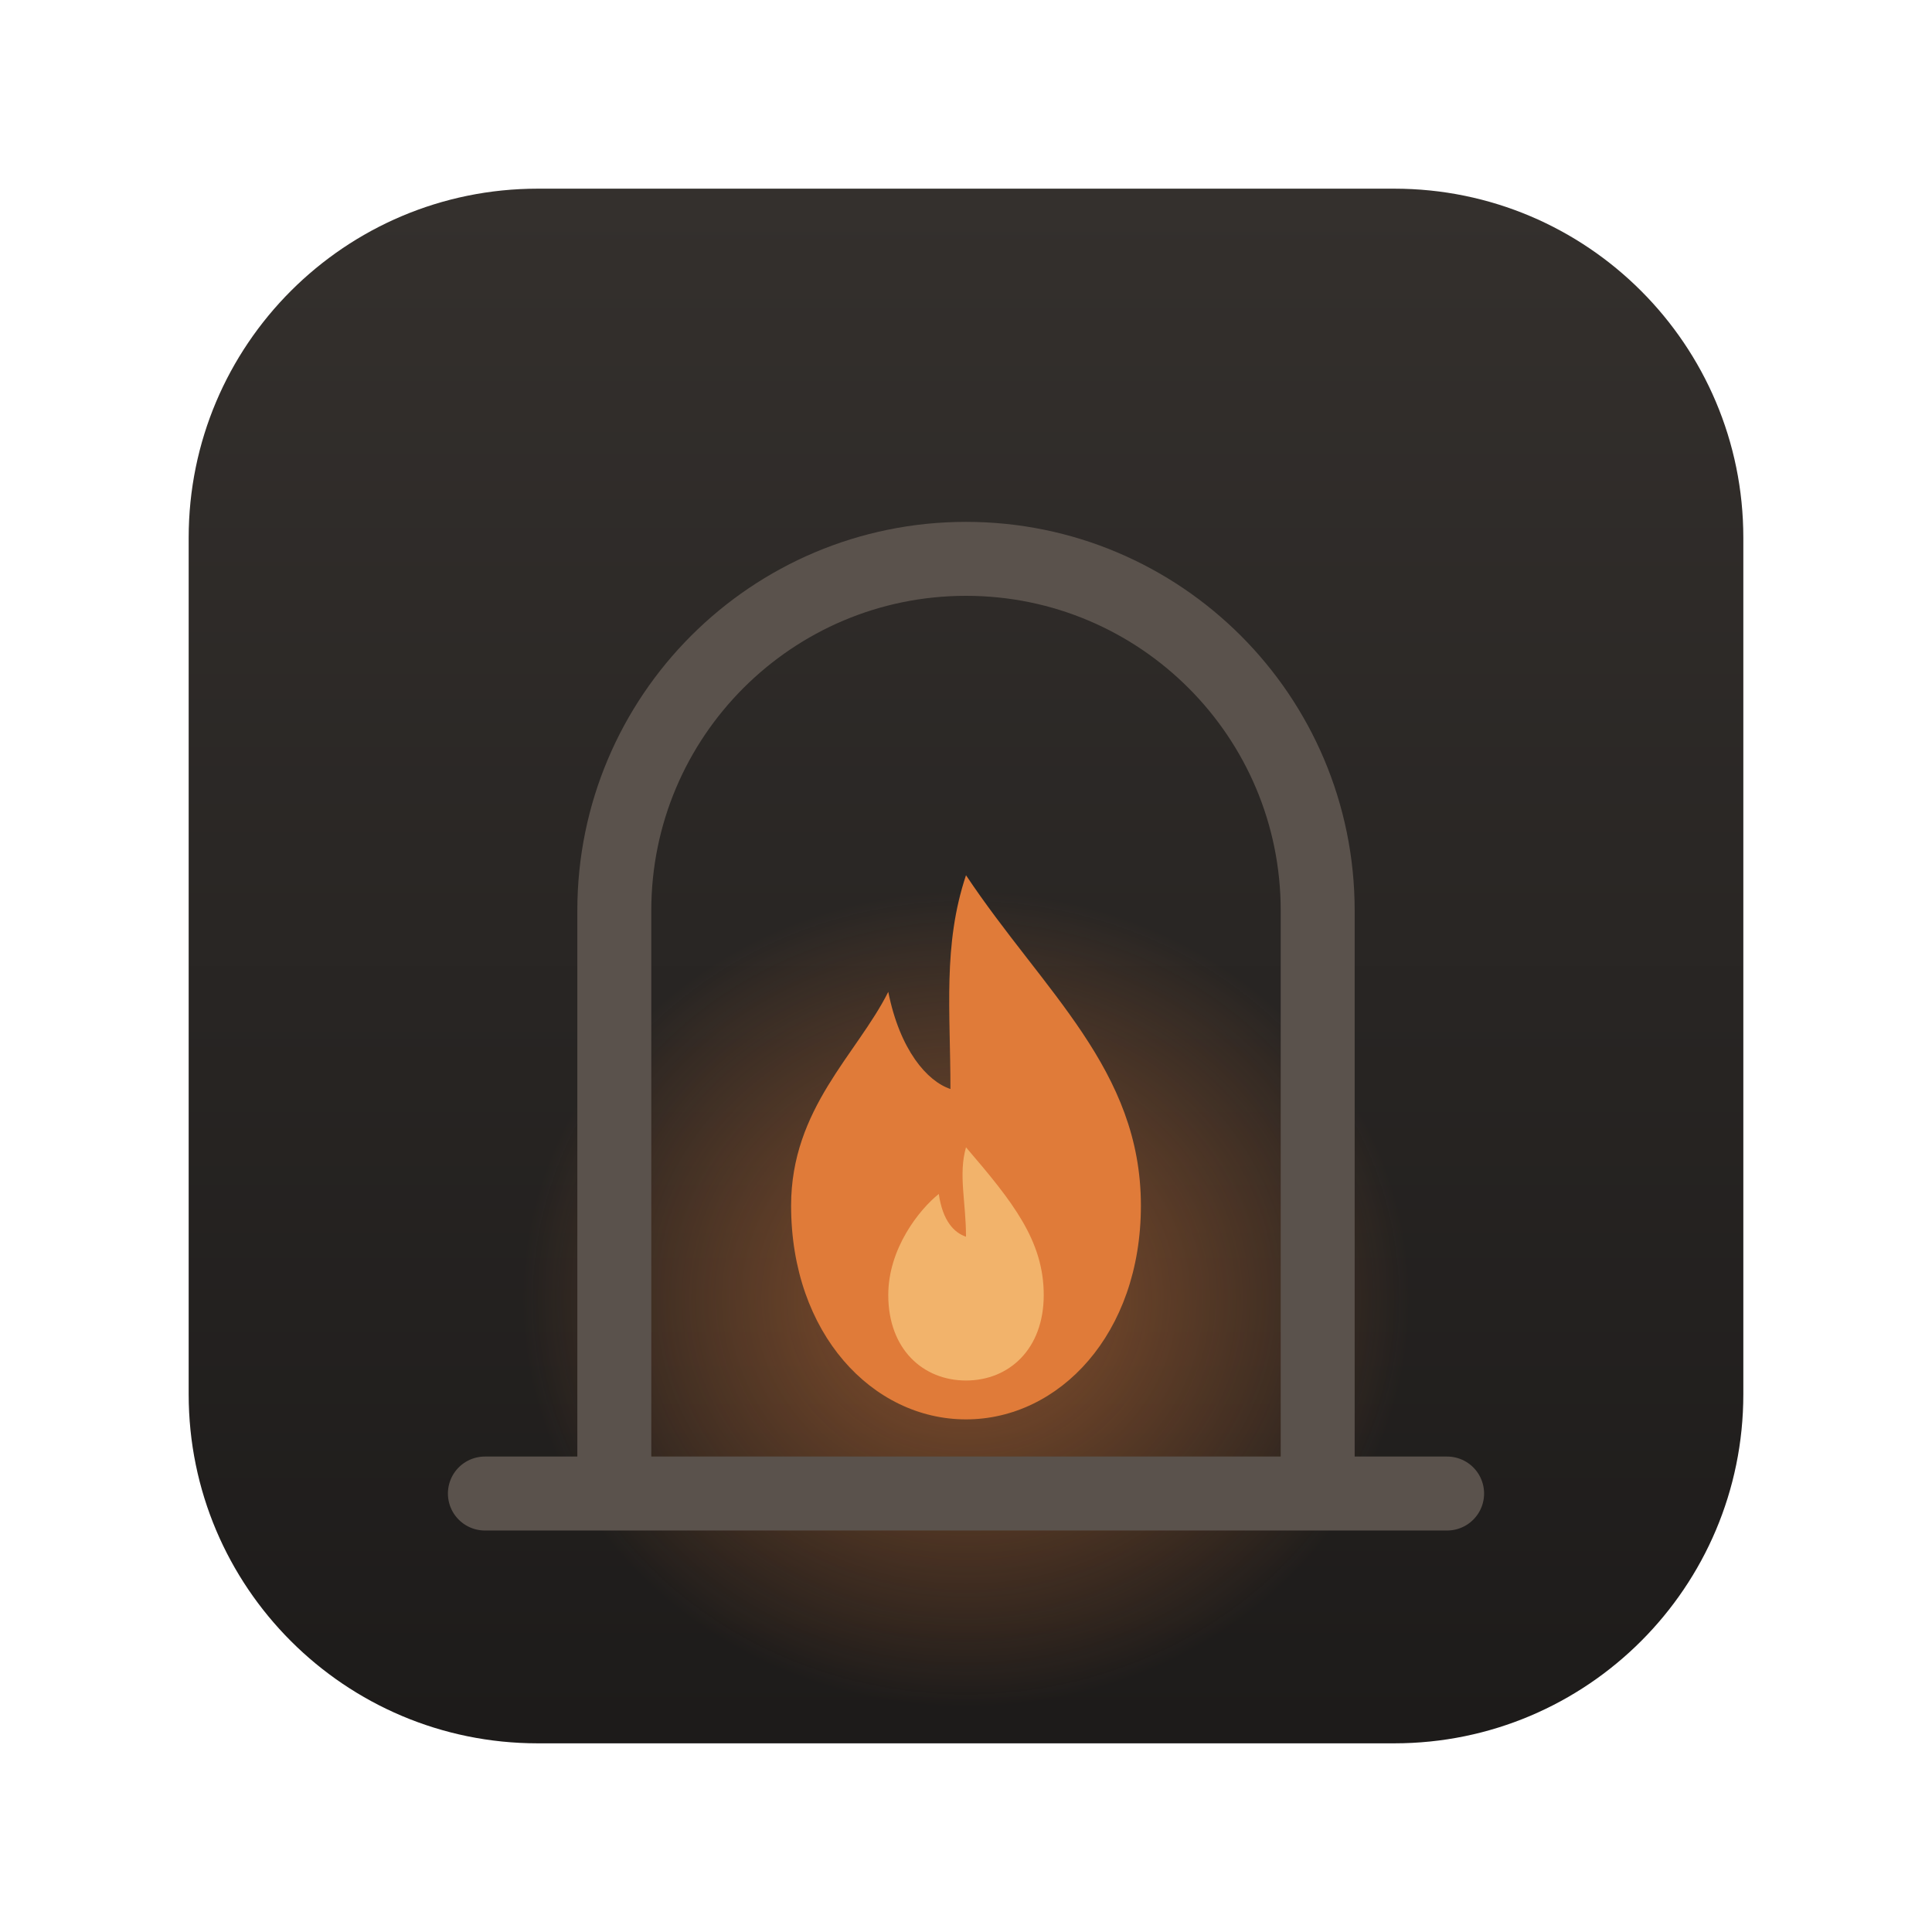
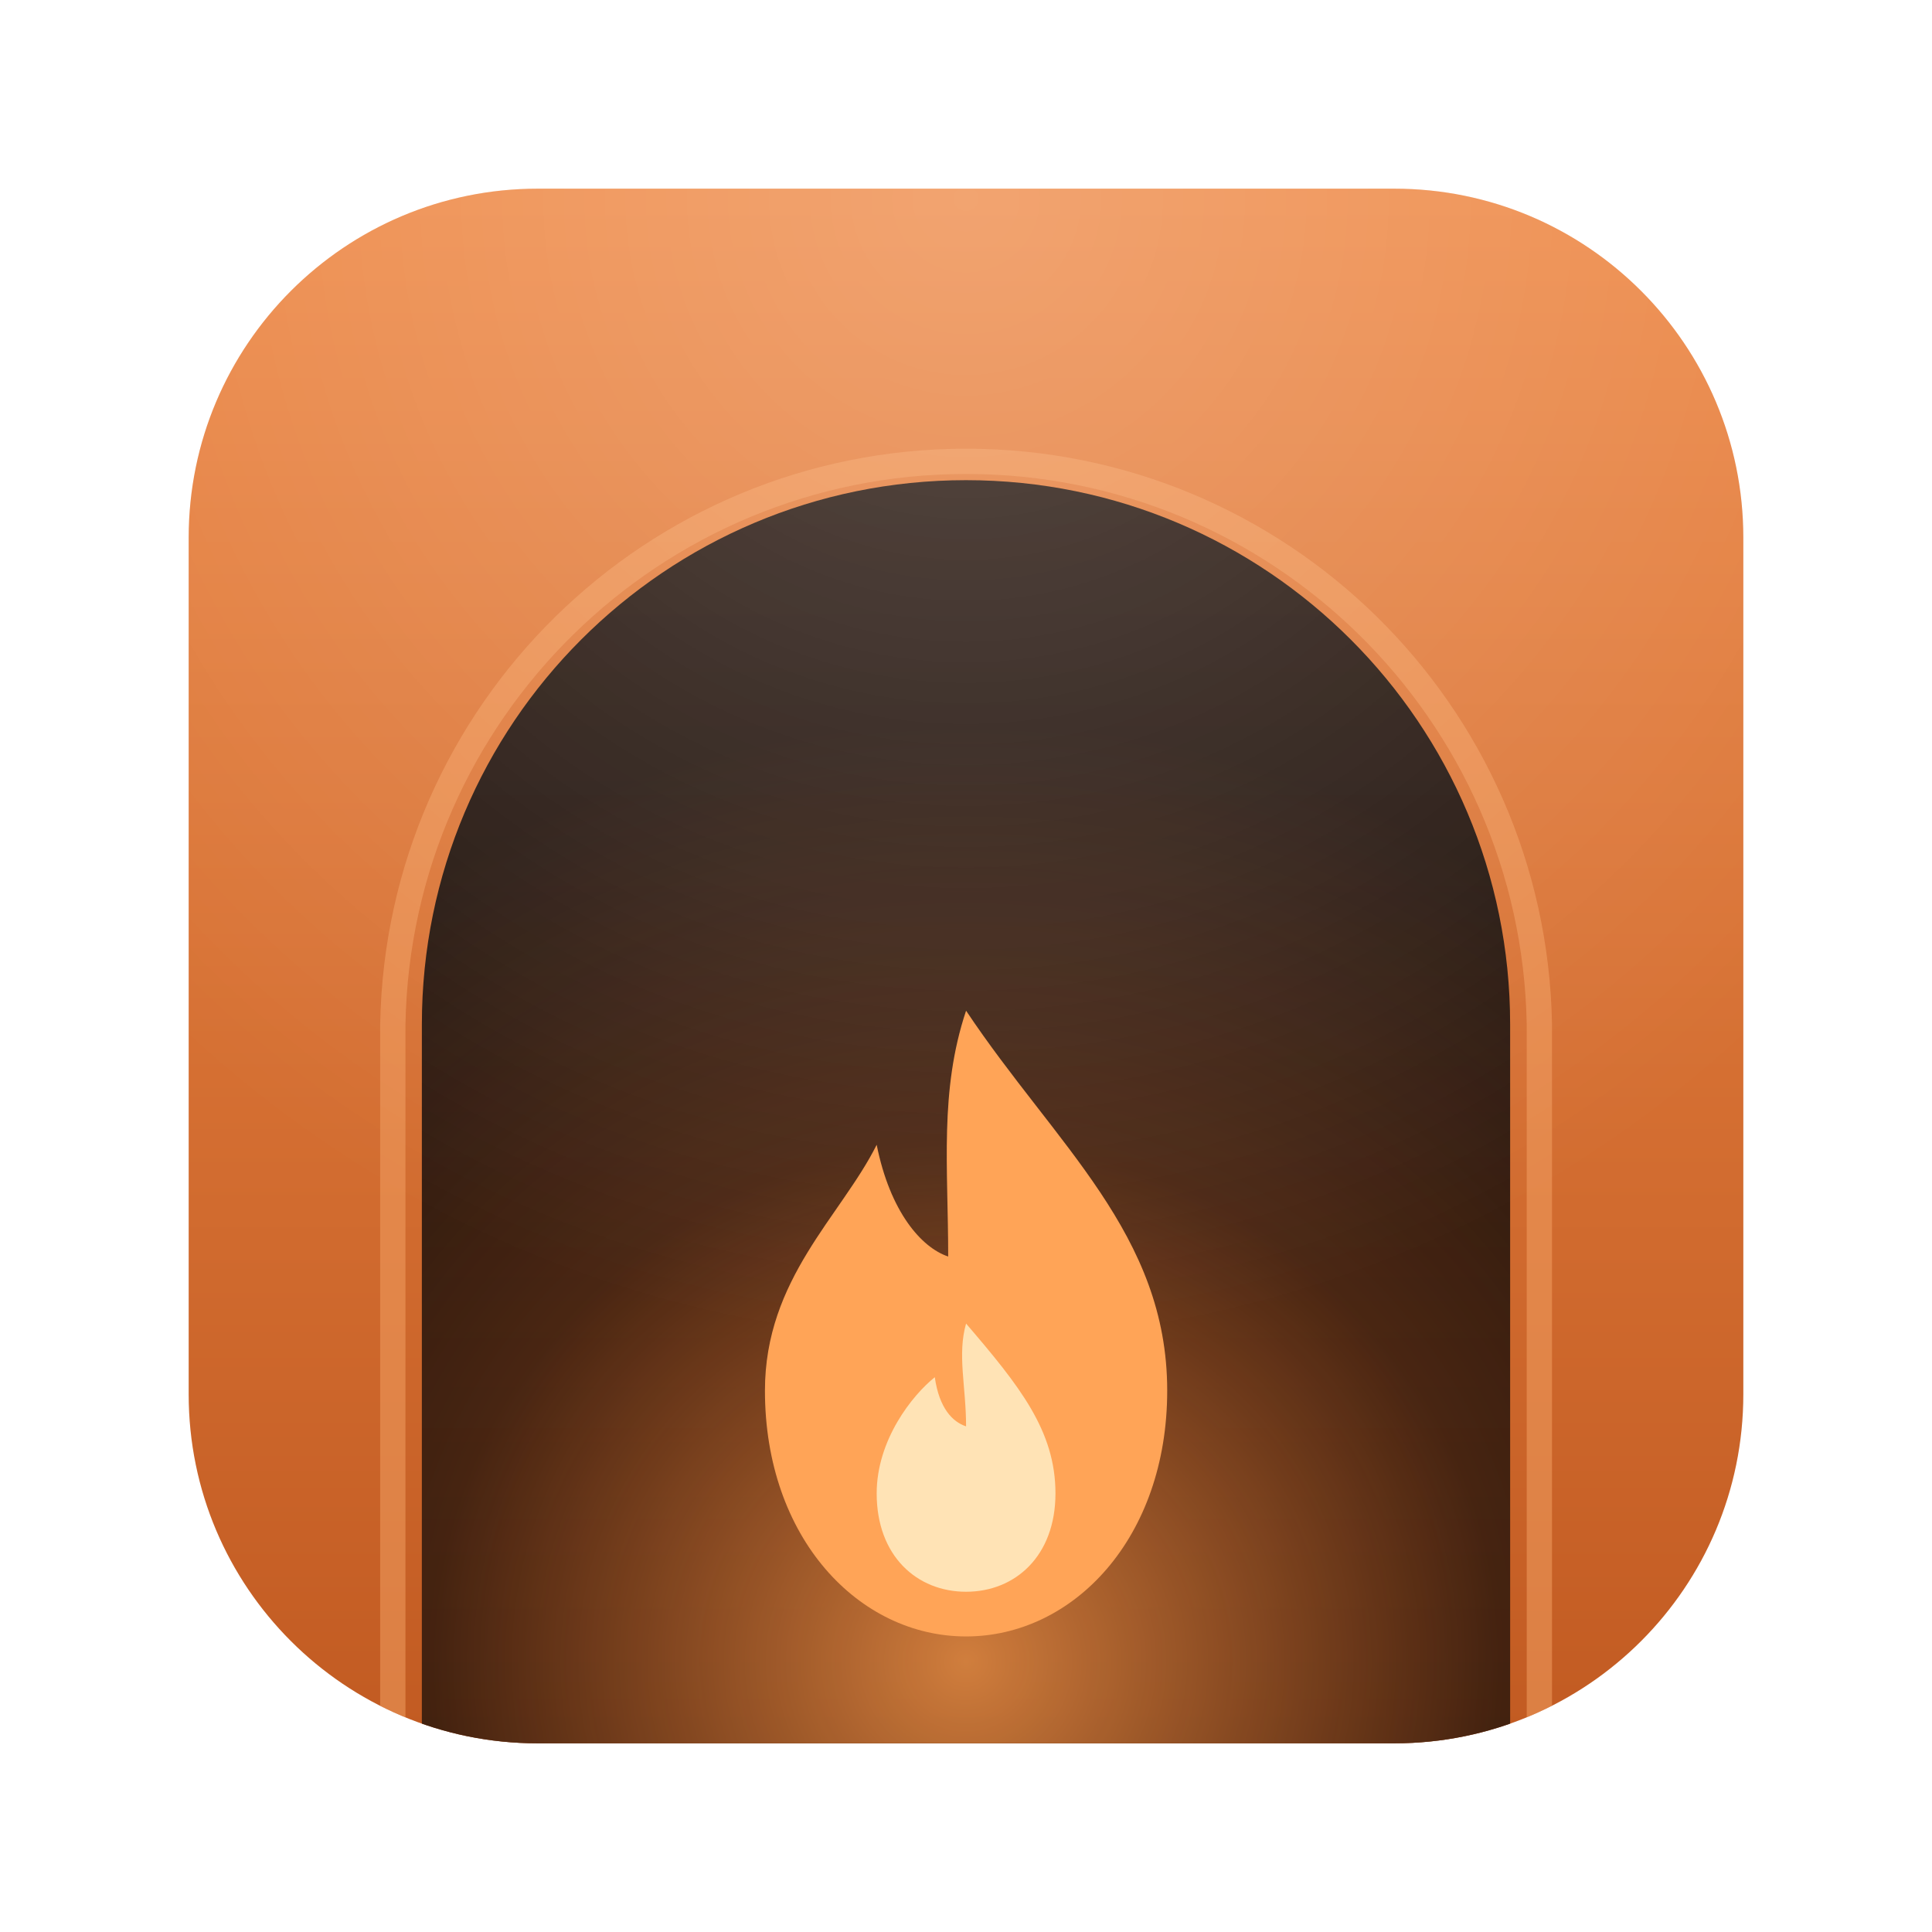
<svg xmlns="http://www.w3.org/2000/svg" viewBox="0 0 1024 1024">
  <defs>
    <linearGradient id="body" x1="0" y1="0" x2="0" y2="1">
-       <stop offset="0" stop-color="#34302d" />
-       <stop offset="1" stop-color="#1d1b1a" />
+       <stop offset="0" stop-color="#ee8a48" />
+       <stop offset="1" stop-color="#c25b22" />
    </linearGradient>
-     <radialGradient id="glow" cx="50%" cy="50%" r="50%">
-       <stop offset="0" stop-color="#e07b39" stop-opacity="0.55" />
-       <stop offset="1" stop-color="#e07b39" stop-opacity="0" />
+     <linearGradient id="door" x1="0" y1="0" x2="0" y2="1">
+       <stop offset="0" stop-color="#2b1a12" />
+       <stop offset="1" stop-color="#140c08" />
+     </linearGradient>
+     <radialGradient id="hearth" cx="50%" cy="88%" r="65%">
+       <stop offset="0" stop-color="#ff9a4a" stop-opacity="0.8" />
+       <stop offset="0.55" stop-color="#ff7a2e" stop-opacity="0.2" />
+       <stop offset="1" stop-color="#ff7a2e" stop-opacity="0" />
    </radialGradient>
+     <radialGradient id="sheen" cx="50%" cy="0%" r="75%">
+       <stop offset="0" stop-color="#ffffff" stop-opacity="0.22" />
+       <stop offset="1" stop-color="#ffffff" stop-opacity="0" />
+     </radialGradient>
+     <clipPath id="tile">
+       <rect x="100" y="100" width="824" height="824" rx="185" />
+     </clipPath>
+     <clipPath id="opening">
+       <path d="M223.6 924.0 V542.9 A288.4 288.4 0 0 1 800.4 542.9 V924.0 Z" />
+     </clipPath>
  </defs>
  <rect x="100" y="100" width="824" height="824" rx="185" fill="url(#body)" />
-   <ellipse cx="512.0" cy="688.6" rx="235.4" ry="215.8" fill="url(#glow)" />
-   <path d="M325.6 786.7 V482.6 A186.4 186.4 0 0 1 698.4 482.6 V786.7" fill="none" stroke="#5a524c" stroke-width="39.2" stroke-linecap="round" />
-   <line x1="257.0" y1="791.6" x2="767.0" y2="791.6" stroke="#5a524c" stroke-width="39.2" stroke-linecap="round" />
-   <g transform="translate(388.4 443.3) scale(20.6)">
-     <path fill="#e07b39" d="M6 1 C8 4 10.5 6 10.5 9.5 C10.5 12.8 8.4 15 6 15 C3.6 15 1.5 12.8 1.5 9.5 C1.5 7 3.2 5.6 4 4 C4.3 5.5 5 6.3 5.6 6.5 C5.6 4.5 5.4 2.8 6 1 Z" />
-     <path fill="#f2b36b" d="M6 8 C7.2 9.4 8 10.4 8 11.8 C8 13.2 7.1 14 6 14 C4.9 14 4 13.2 4 11.8 C4 10.6 4.8 9.6 5.3 9.2 C5.4 9.9 5.7 10.2 6 10.3 C6 9.4 5.8 8.7 6 8 Z" />
+   <g clip-path="url(#tile)">
+     <path d="M223.6 924.0 V542.9 A288.4 288.4 0 0 1 800.4 542.9 V924.0 Z" fill="url(#door)" />
+     <g clip-path="url(#opening)">
+       <rect x="120.6" y="203.0" width="782.8" height="772.5" fill="url(#hearth)" />
+     </g>
+     <path d="M208.2 924.0 V542.9 A303.9 303.9 0 0 1 815.9 542.9 V924.0" fill="none" stroke="#f6a467" stroke-opacity="0.5" stroke-width="13.4" />
+   </g>
+   <rect x="100" y="100" width="824" height="824" rx="185" fill="url(#sheen)" />
+   <g transform="translate(369.9 512.0) scale(23.69)">
+     <path fill="#ffa457" d="M6 1 C8 4 10.5 6 10.5 9.5 C10.5 12.8 8.4 15 6 15 C3.6 15 1.5 12.8 1.5 9.5 C1.5 7 3.2 5.6 4 4 C4.3 5.5 5 6.3 5.6 6.5 C5.6 4.5 5.4 2.8 6 1 Z" />
+     <path fill="#ffe3b5" d="M6 8 C7.2 9.4 8 10.4 8 11.8 C8 13.2 7.1 14 6 14 C4.9 14 4 13.2 4 11.8 C4 10.6 4.8 9.6 5.3 9.2 C5.4 9.9 5.7 10.2 6 10.3 C6 9.4 5.8 8.7 6 8 Z" />
  </g>
</svg>
